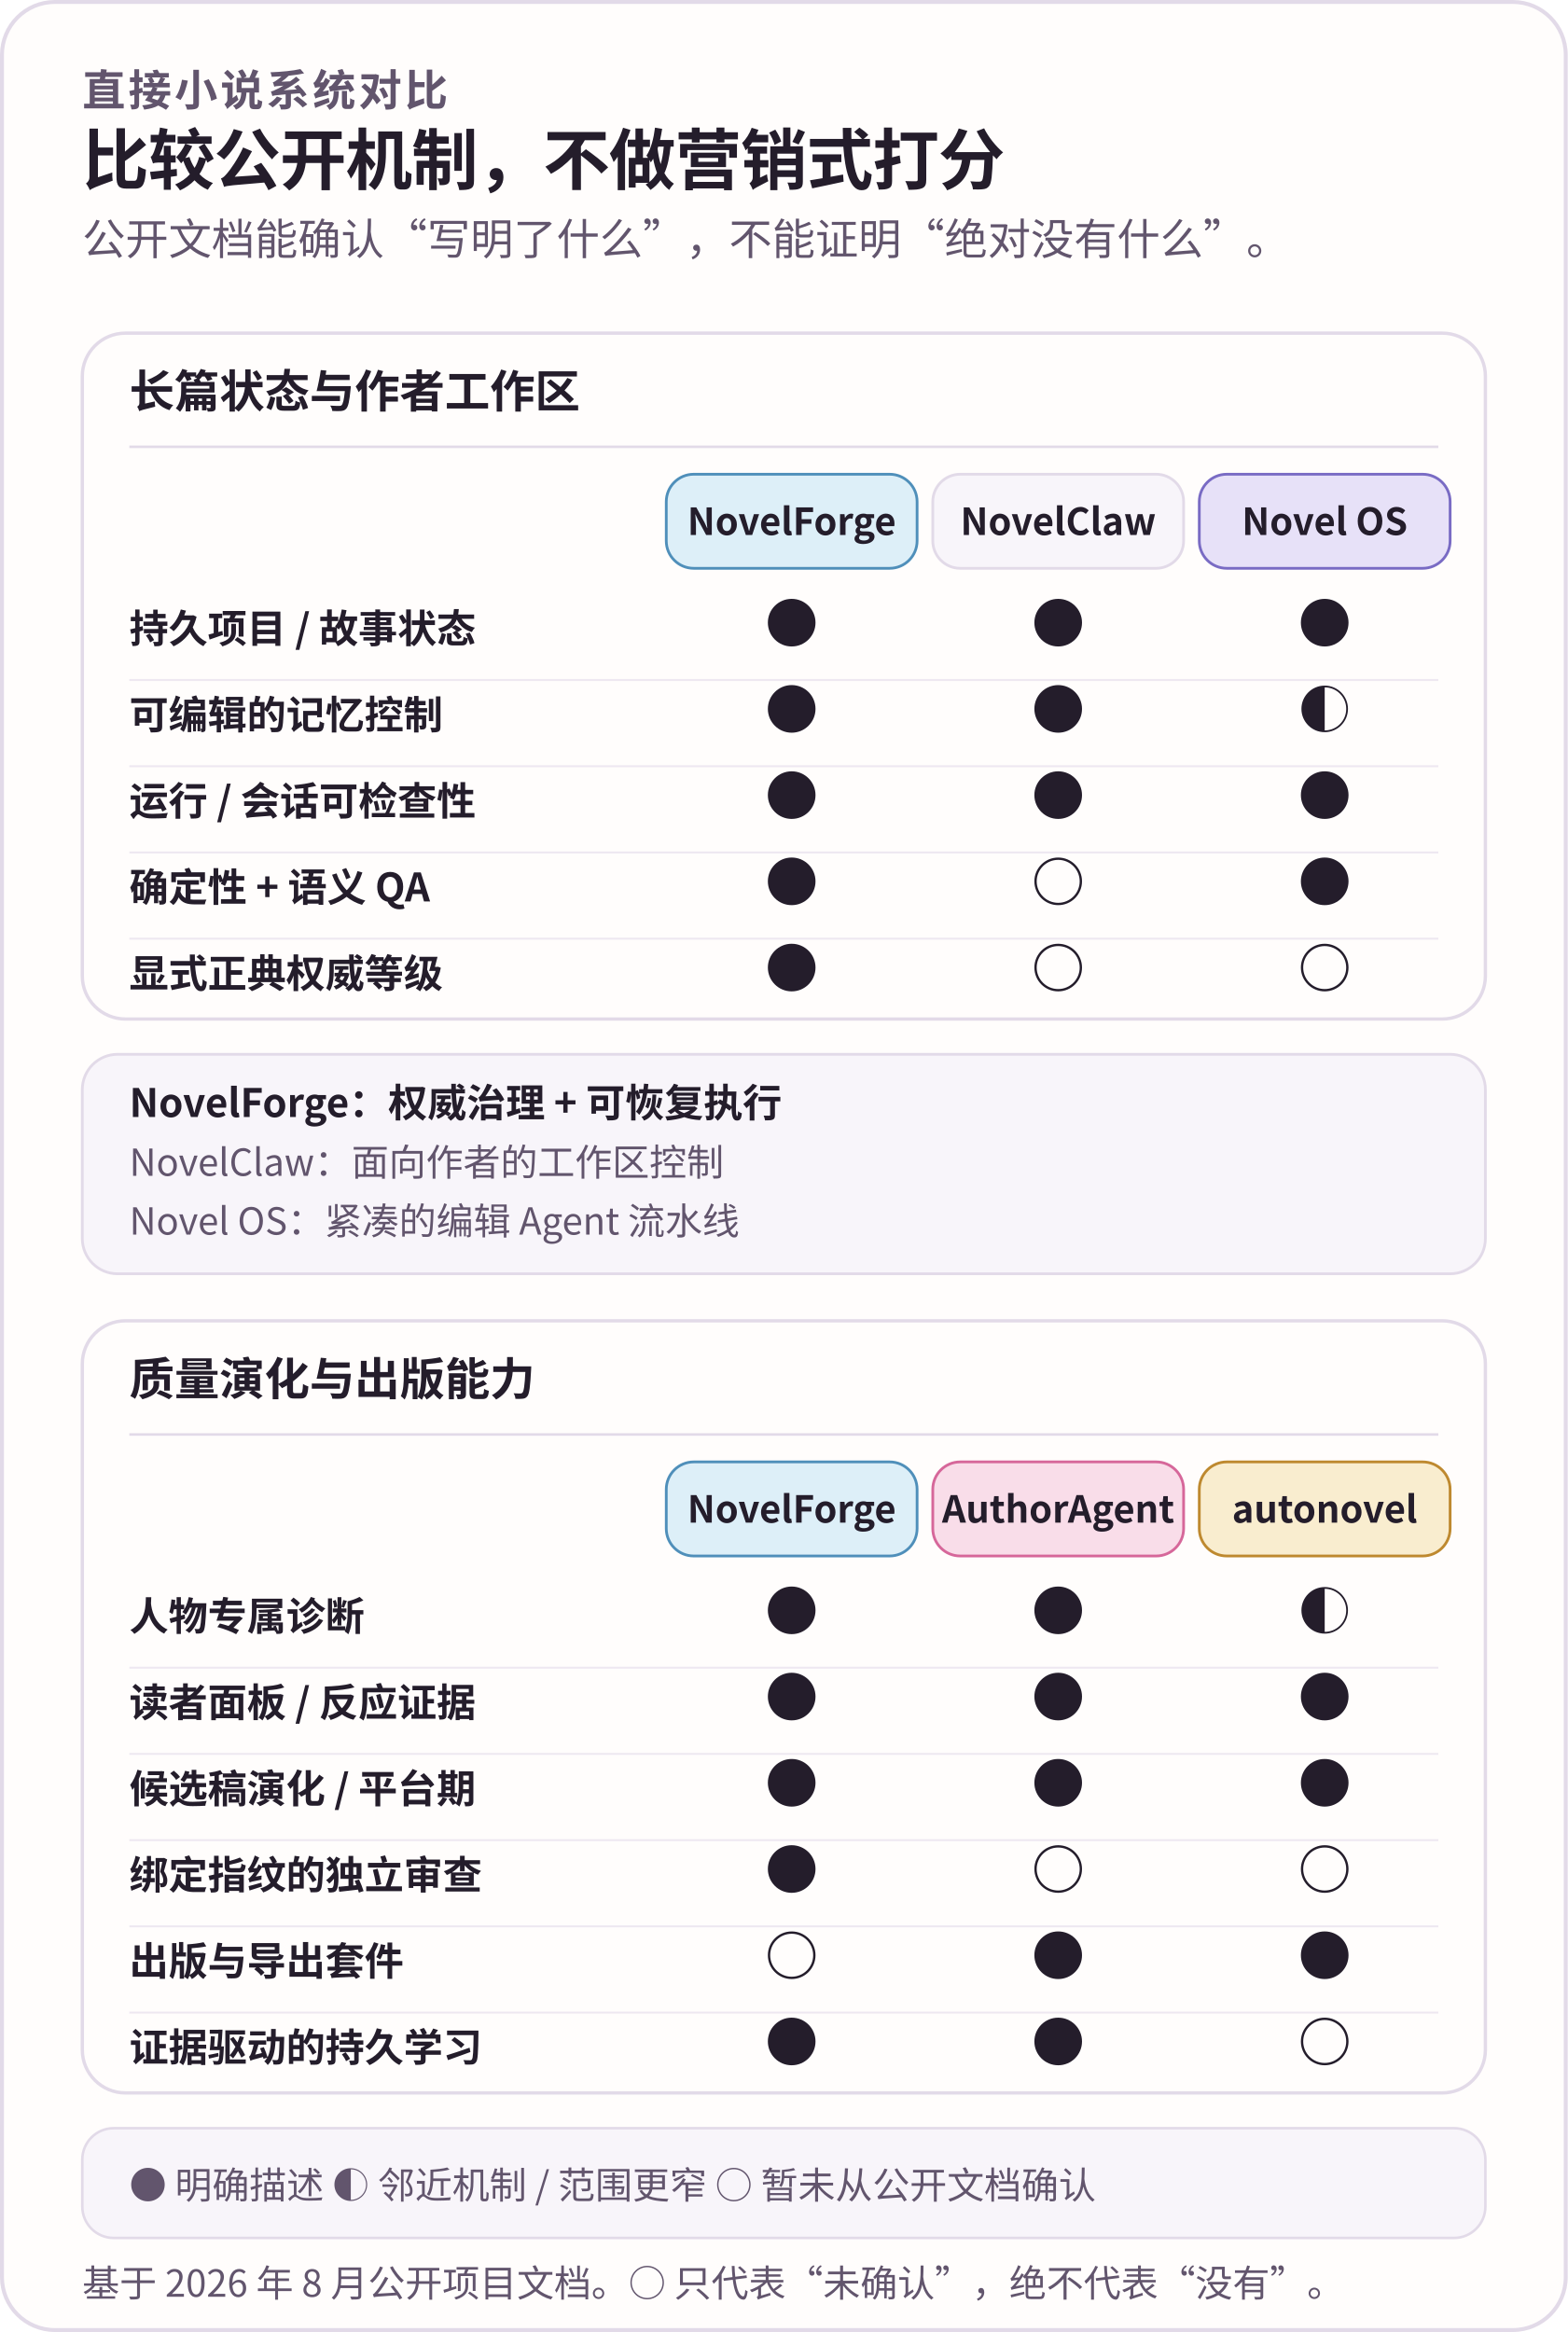
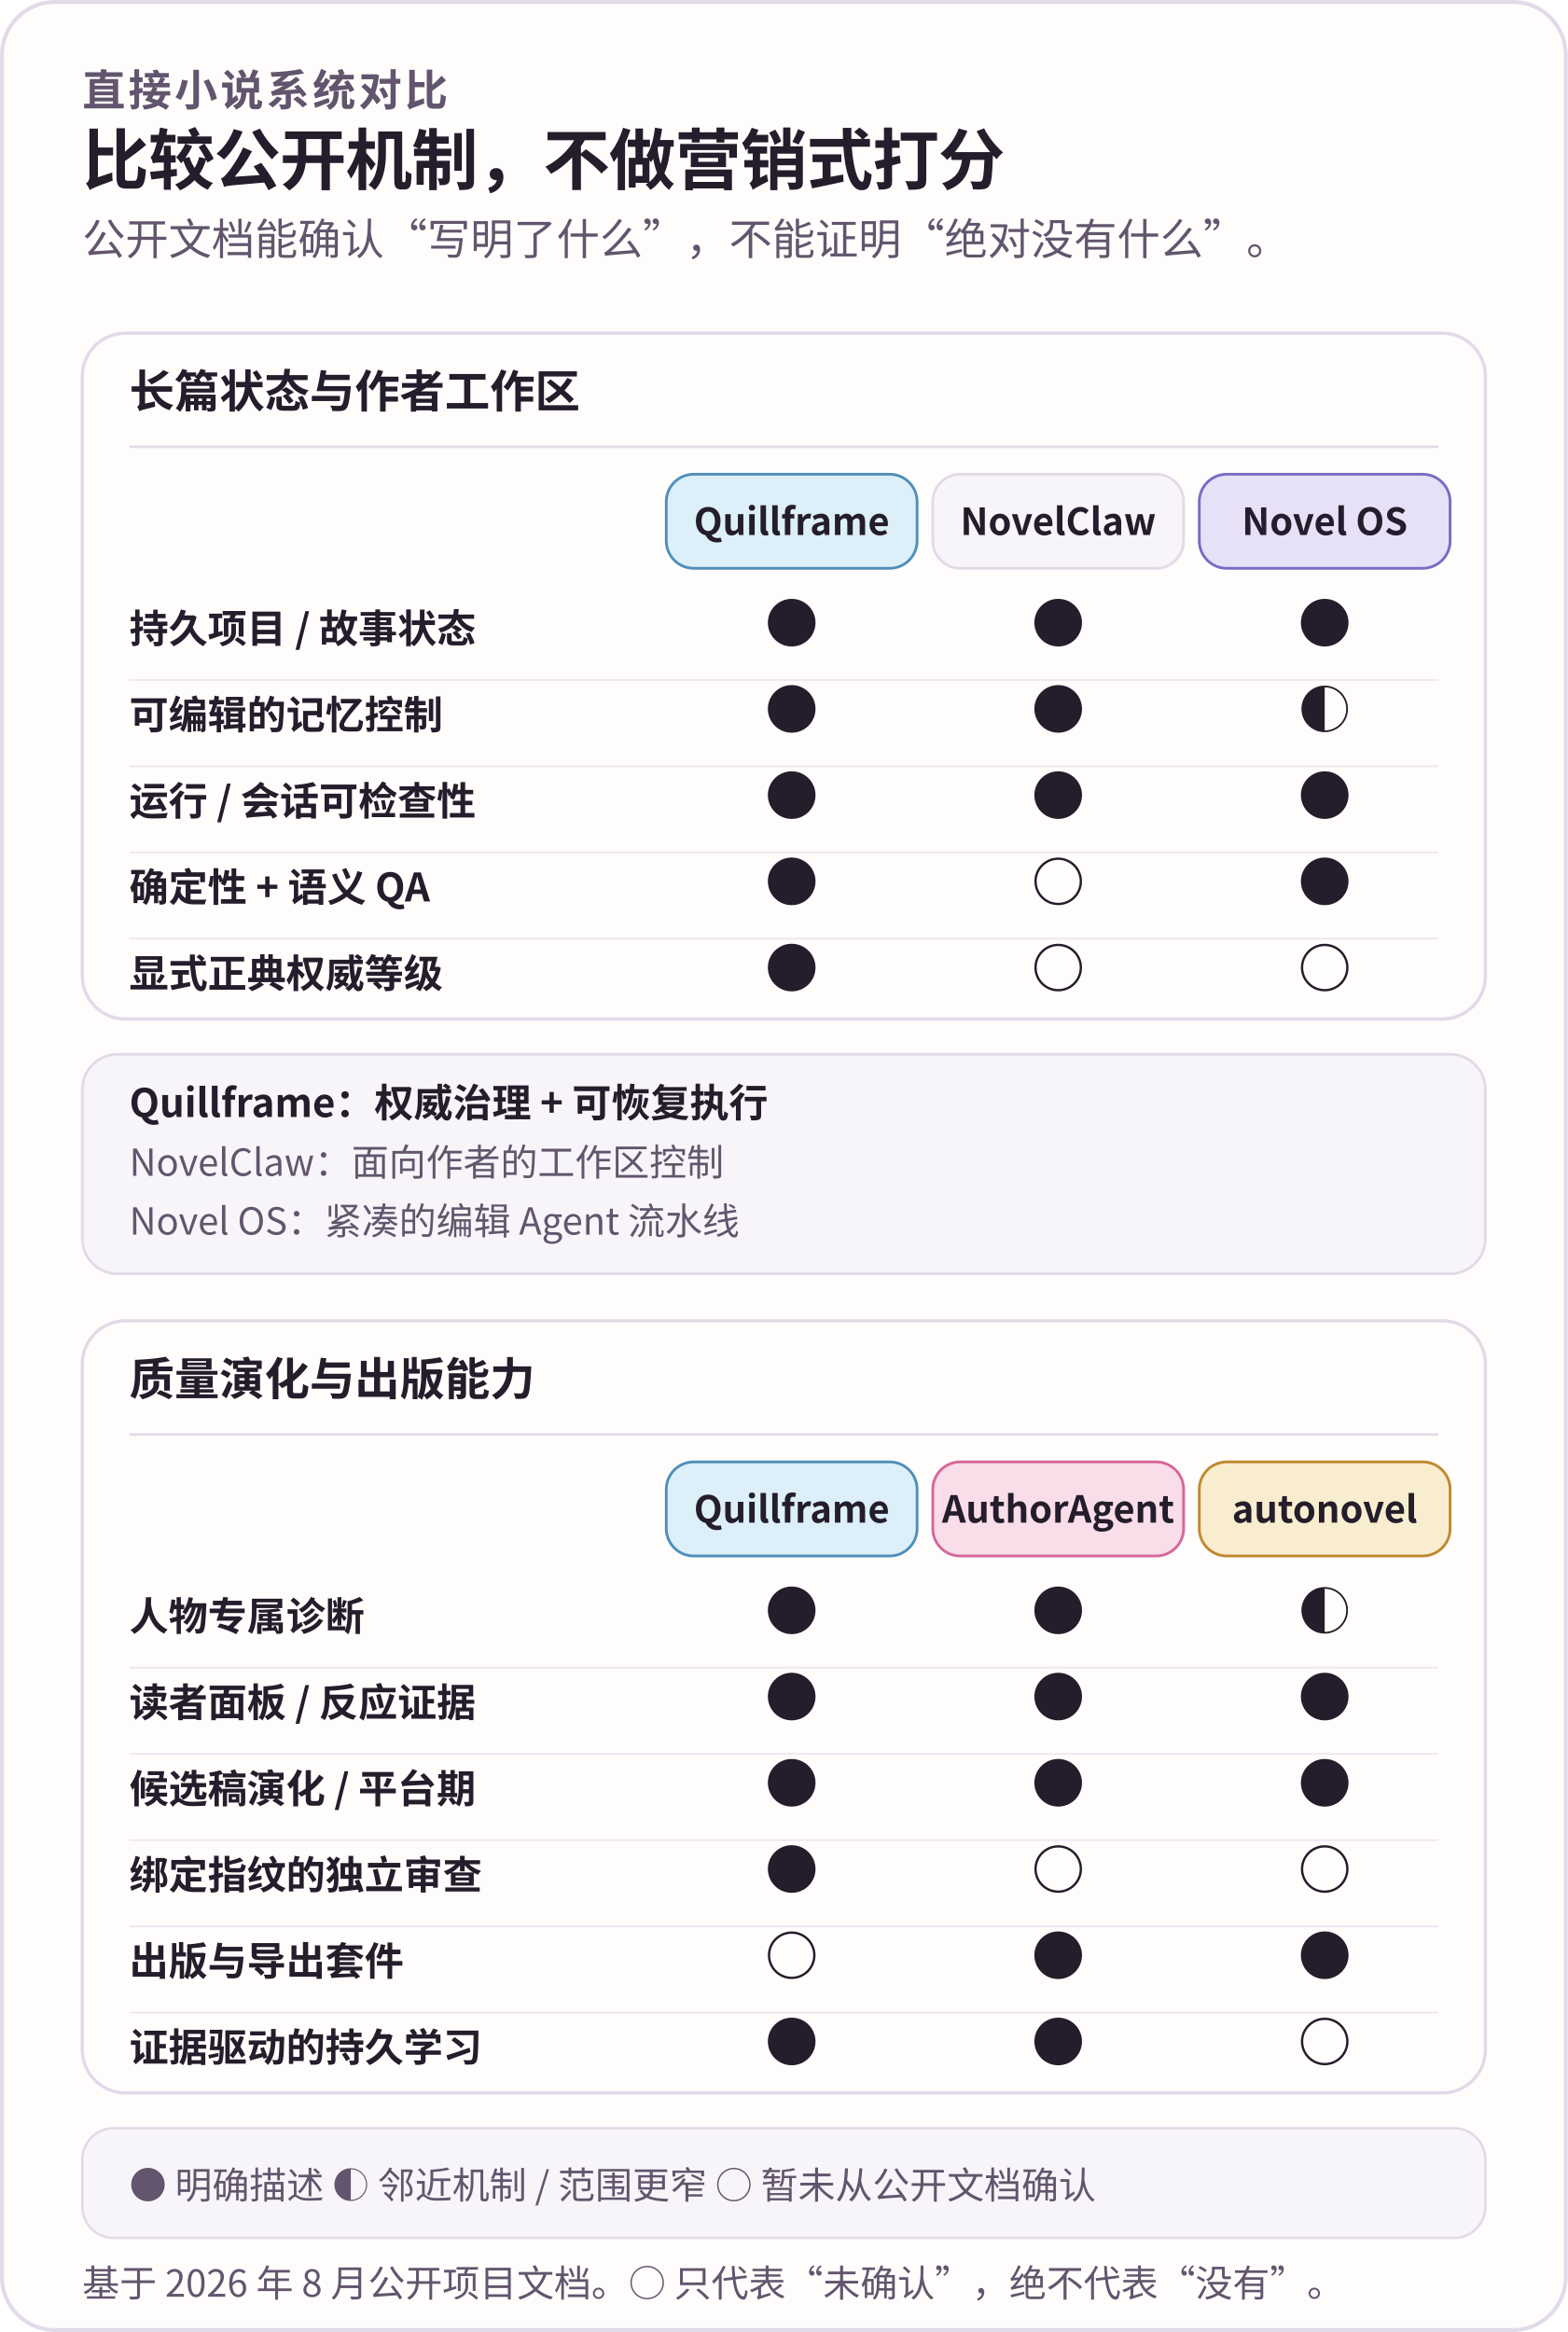
<svg xmlns="http://www.w3.org/2000/svg" viewBox="0 0 800 1190" role="img" data-doc-tier="A">
  <style>text{font-family:"Noto Sans CJK SC","Noto Sans",-apple-system,BlinkMacSystemFont,"Segoe UI",Arial,sans-serif;fill:#241D2B}.eyebrow{font-size:22px;font-weight:800;letter-spacing:1.5px;fill:#62556D}.title{font-size:34px;font-weight:850;letter-spacing:-.4px}.subtitle{font-size:22px;font-weight:500;fill:#62556D}.panel{font-size:23px;font-weight:850}.prod{font-size:19px;font-weight:850}.row{font-size:20px;font-weight:650}.note{font-size:19px;font-weight:500;fill:#62556D}.symbol{font-size:27px;font-weight:900}.position{font-size:20px;font-weight:750}</style>
  <rect width="800" height="1190" rx="28" fill="#FFFDFC" />
  <rect x="1" y="1" width="798" height="1188" rx="27" fill="none" stroke="#E2DAE8" stroke-width="2" />
  <text x="42" y="54" class="eyebrow" text-anchor="start">直接小说系统对比</text>
  <text x="42" y="94" class="title" text-anchor="start" data-max-width="720">比较公开机制，不做营销式打分</text>
  <text x="42" y="130" class="subtitle" text-anchor="start" data-max-width="720">公开文档能确认“写明了什么”，不能证明“绝对没有什么”。</text>
  <rect x="42" y="170" width="716" height="350" rx="22" fill="#FFFDFC" stroke="#E2DAE8" stroke-width="1.7" />
  <text x="66" y="208" class="panel" text-anchor="start" data-max-width="650">长篇状态与作者工作区</text>
  <line x1="66" y1="228" x2="734" y2="228" stroke="#E2DAE8" stroke-width="1.3" />
  <rect x="340" y="242" width="128" height="48" rx="14" fill="#DDEFF8" stroke="#4F8FBA" stroke-width="1.4" />
-   <text x="404" y="273" class="prod" text-anchor="middle" data-max-width="120">NovelForge</text>
+   <text x="404" y="273" class="prod" text-anchor="middle" data-max-width="120">Quillframe</text>
  <rect x="476" y="242" width="128" height="48" rx="14" fill="#F8F5FA" stroke="#E2DAE8" stroke-width="1.4" />
  <text x="540" y="273" class="prod" text-anchor="middle" data-max-width="120">NovelClaw</text>
  <rect x="612" y="242" width="128" height="48" rx="14" fill="#E7E1F8" stroke="#796BC4" stroke-width="1.4" />
  <text x="676" y="273" class="prod" text-anchor="middle" data-max-width="120">Novel OS</text>
  <text x="66" y="328" class="row" text-anchor="start" data-max-width="255">持久项目 / 故事状态</text>
  <text x="404" y="328" class="symbol" text-anchor="middle">●</text>
  <text x="540" y="328" class="symbol" text-anchor="middle">●</text>
  <text x="676" y="328" class="symbol" text-anchor="middle">●</text>
  <line x1="66" y1="347" x2="734" y2="347" stroke="#EEE8F1" stroke-width="1" />
  <text x="66" y="372" class="row" text-anchor="start" data-max-width="255">可编辑的记忆控制</text>
  <text x="404" y="372" class="symbol" text-anchor="middle">●</text>
  <text x="540" y="372" class="symbol" text-anchor="middle">●</text>
  <text x="676" y="372" class="symbol" text-anchor="middle">◐</text>
  <line x1="66" y1="391" x2="734" y2="391" stroke="#EEE8F1" stroke-width="1" />
  <text x="66" y="416" class="row" text-anchor="start" data-max-width="255">运行 / 会话可检查性</text>
  <text x="404" y="416" class="symbol" text-anchor="middle">●</text>
  <text x="540" y="416" class="symbol" text-anchor="middle">●</text>
  <text x="676" y="416" class="symbol" text-anchor="middle">●</text>
  <line x1="66" y1="435" x2="734" y2="435" stroke="#EEE8F1" stroke-width="1" />
  <text x="66" y="460" class="row" text-anchor="start" data-max-width="255">确定性 + 语义 QA</text>
  <text x="404" y="460" class="symbol" text-anchor="middle">●</text>
  <text x="540" y="460" class="symbol" text-anchor="middle">○</text>
  <text x="676" y="460" class="symbol" text-anchor="middle">●</text>
  <line x1="66" y1="479" x2="734" y2="479" stroke="#EEE8F1" stroke-width="1" />
  <text x="66" y="504" class="row" text-anchor="start" data-max-width="255">显式正典权威等级</text>
  <text x="404" y="504" class="symbol" text-anchor="middle">●</text>
  <text x="540" y="504" class="symbol" text-anchor="middle">○</text>
  <text x="676" y="504" class="symbol" text-anchor="middle">○</text>
  <rect x="42" y="538" width="716" height="112" rx="18" fill="#F8F5FA" stroke="#E2DAE8" stroke-width="1.4" />
-   <text x="66" y="570" class="position" text-anchor="start" data-max-width="650">NovelForge：权威治理 + 可恢复执行</text>
+   <text x="66" y="570" class="position" text-anchor="start" data-max-width="650">Quillframe：权威治理 + 可恢复执行</text>
  <text x="66" y="600" class="note" text-anchor="start" data-max-width="650">NovelClaw：面向作者的工作区控制</text>
  <text x="66" y="630" class="note" text-anchor="start" data-max-width="650">Novel OS：紧凑的编辑 Agent 流水线</text>
  <rect x="42" y="674" width="716" height="394" rx="22" fill="#FFFDFC" stroke="#E2DAE8" stroke-width="1.7" />
  <text x="66" y="712" class="panel" text-anchor="start" data-max-width="650">质量演化与出版能力</text>
  <line x1="66" y1="732" x2="734" y2="732" stroke="#E2DAE8" stroke-width="1.3" />
  <rect x="340" y="746" width="128" height="48" rx="14" fill="#DDEFF8" stroke="#4F8FBA" stroke-width="1.4" />
-   <text x="404" y="777" class="prod" text-anchor="middle" data-max-width="120">NovelForge</text>
+   <text x="404" y="777" class="prod" text-anchor="middle" data-max-width="120">Quillframe</text>
  <rect x="476" y="746" width="128" height="48" rx="14" fill="#F9DDE9" stroke="#D6679A" stroke-width="1.4" />
  <text x="540" y="777" class="prod" text-anchor="middle" data-max-width="120">AuthorAgent</text>
  <rect x="612" y="746" width="128" height="48" rx="14" fill="#F9EDCF" stroke="#BE892F" stroke-width="1.4" />
  <text x="676" y="777" class="prod" text-anchor="middle" data-max-width="120">autonovel</text>
  <text x="66" y="832" class="row" text-anchor="start" data-max-width="255">人物专属诊断</text>
  <text x="404" y="832" class="symbol" text-anchor="middle">●</text>
  <text x="540" y="832" class="symbol" text-anchor="middle">●</text>
  <text x="676" y="832" class="symbol" text-anchor="middle">◐</text>
  <line x1="66" y1="851" x2="734" y2="851" stroke="#EEE8F1" stroke-width="1" />
  <text x="66" y="876" class="row" text-anchor="start" data-max-width="255">读者面板 / 反应证据</text>
  <text x="404" y="876" class="symbol" text-anchor="middle">●</text>
  <text x="540" y="876" class="symbol" text-anchor="middle">●</text>
  <text x="676" y="876" class="symbol" text-anchor="middle">●</text>
  <line x1="66" y1="895" x2="734" y2="895" stroke="#EEE8F1" stroke-width="1" />
  <text x="66" y="920" class="row" text-anchor="start" data-max-width="255">候选稿演化 / 平台期</text>
  <text x="404" y="920" class="symbol" text-anchor="middle">●</text>
  <text x="540" y="920" class="symbol" text-anchor="middle">●</text>
  <text x="676" y="920" class="symbol" text-anchor="middle">●</text>
  <line x1="66" y1="939" x2="734" y2="939" stroke="#EEE8F1" stroke-width="1" />
  <text x="66" y="964" class="row" text-anchor="start" data-max-width="255">绑定指纹的独立审查</text>
  <text x="404" y="964" class="symbol" text-anchor="middle">●</text>
  <text x="540" y="964" class="symbol" text-anchor="middle">○</text>
  <text x="676" y="964" class="symbol" text-anchor="middle">○</text>
  <line x1="66" y1="983" x2="734" y2="983" stroke="#EEE8F1" stroke-width="1" />
  <text x="66" y="1008" class="row" text-anchor="start" data-max-width="255">出版与导出套件</text>
  <text x="404" y="1008" class="symbol" text-anchor="middle">○</text>
  <text x="540" y="1008" class="symbol" text-anchor="middle">●</text>
  <text x="676" y="1008" class="symbol" text-anchor="middle">●</text>
  <line x1="66" y1="1027" x2="734" y2="1027" stroke="#EEE8F1" stroke-width="1" />
  <text x="66" y="1052" class="row" text-anchor="start" data-max-width="255">证据驱动的持久学习</text>
  <text x="404" y="1052" class="symbol" text-anchor="middle">●</text>
  <text x="540" y="1052" class="symbol" text-anchor="middle">●</text>
  <text x="676" y="1052" class="symbol" text-anchor="middle">○</text>
  <rect x="42" y="1086" width="716" height="56" rx="16" fill="#F8F5FA" stroke="#E2DAE8" stroke-width="1.3" />
  <text x="66" y="1122" class="note" text-anchor="start" data-max-width="670">● 明确描述   ◐ 邻近机制 / 范围更窄   ○ 暂未从公开文档确认</text>
  <text x="42" y="1172" class="note" text-anchor="start" data-max-width="720">基于 2026 年 8 月公开项目文档。○ 只代表“未确认”，绝不代表“没有”。</text>
</svg>
